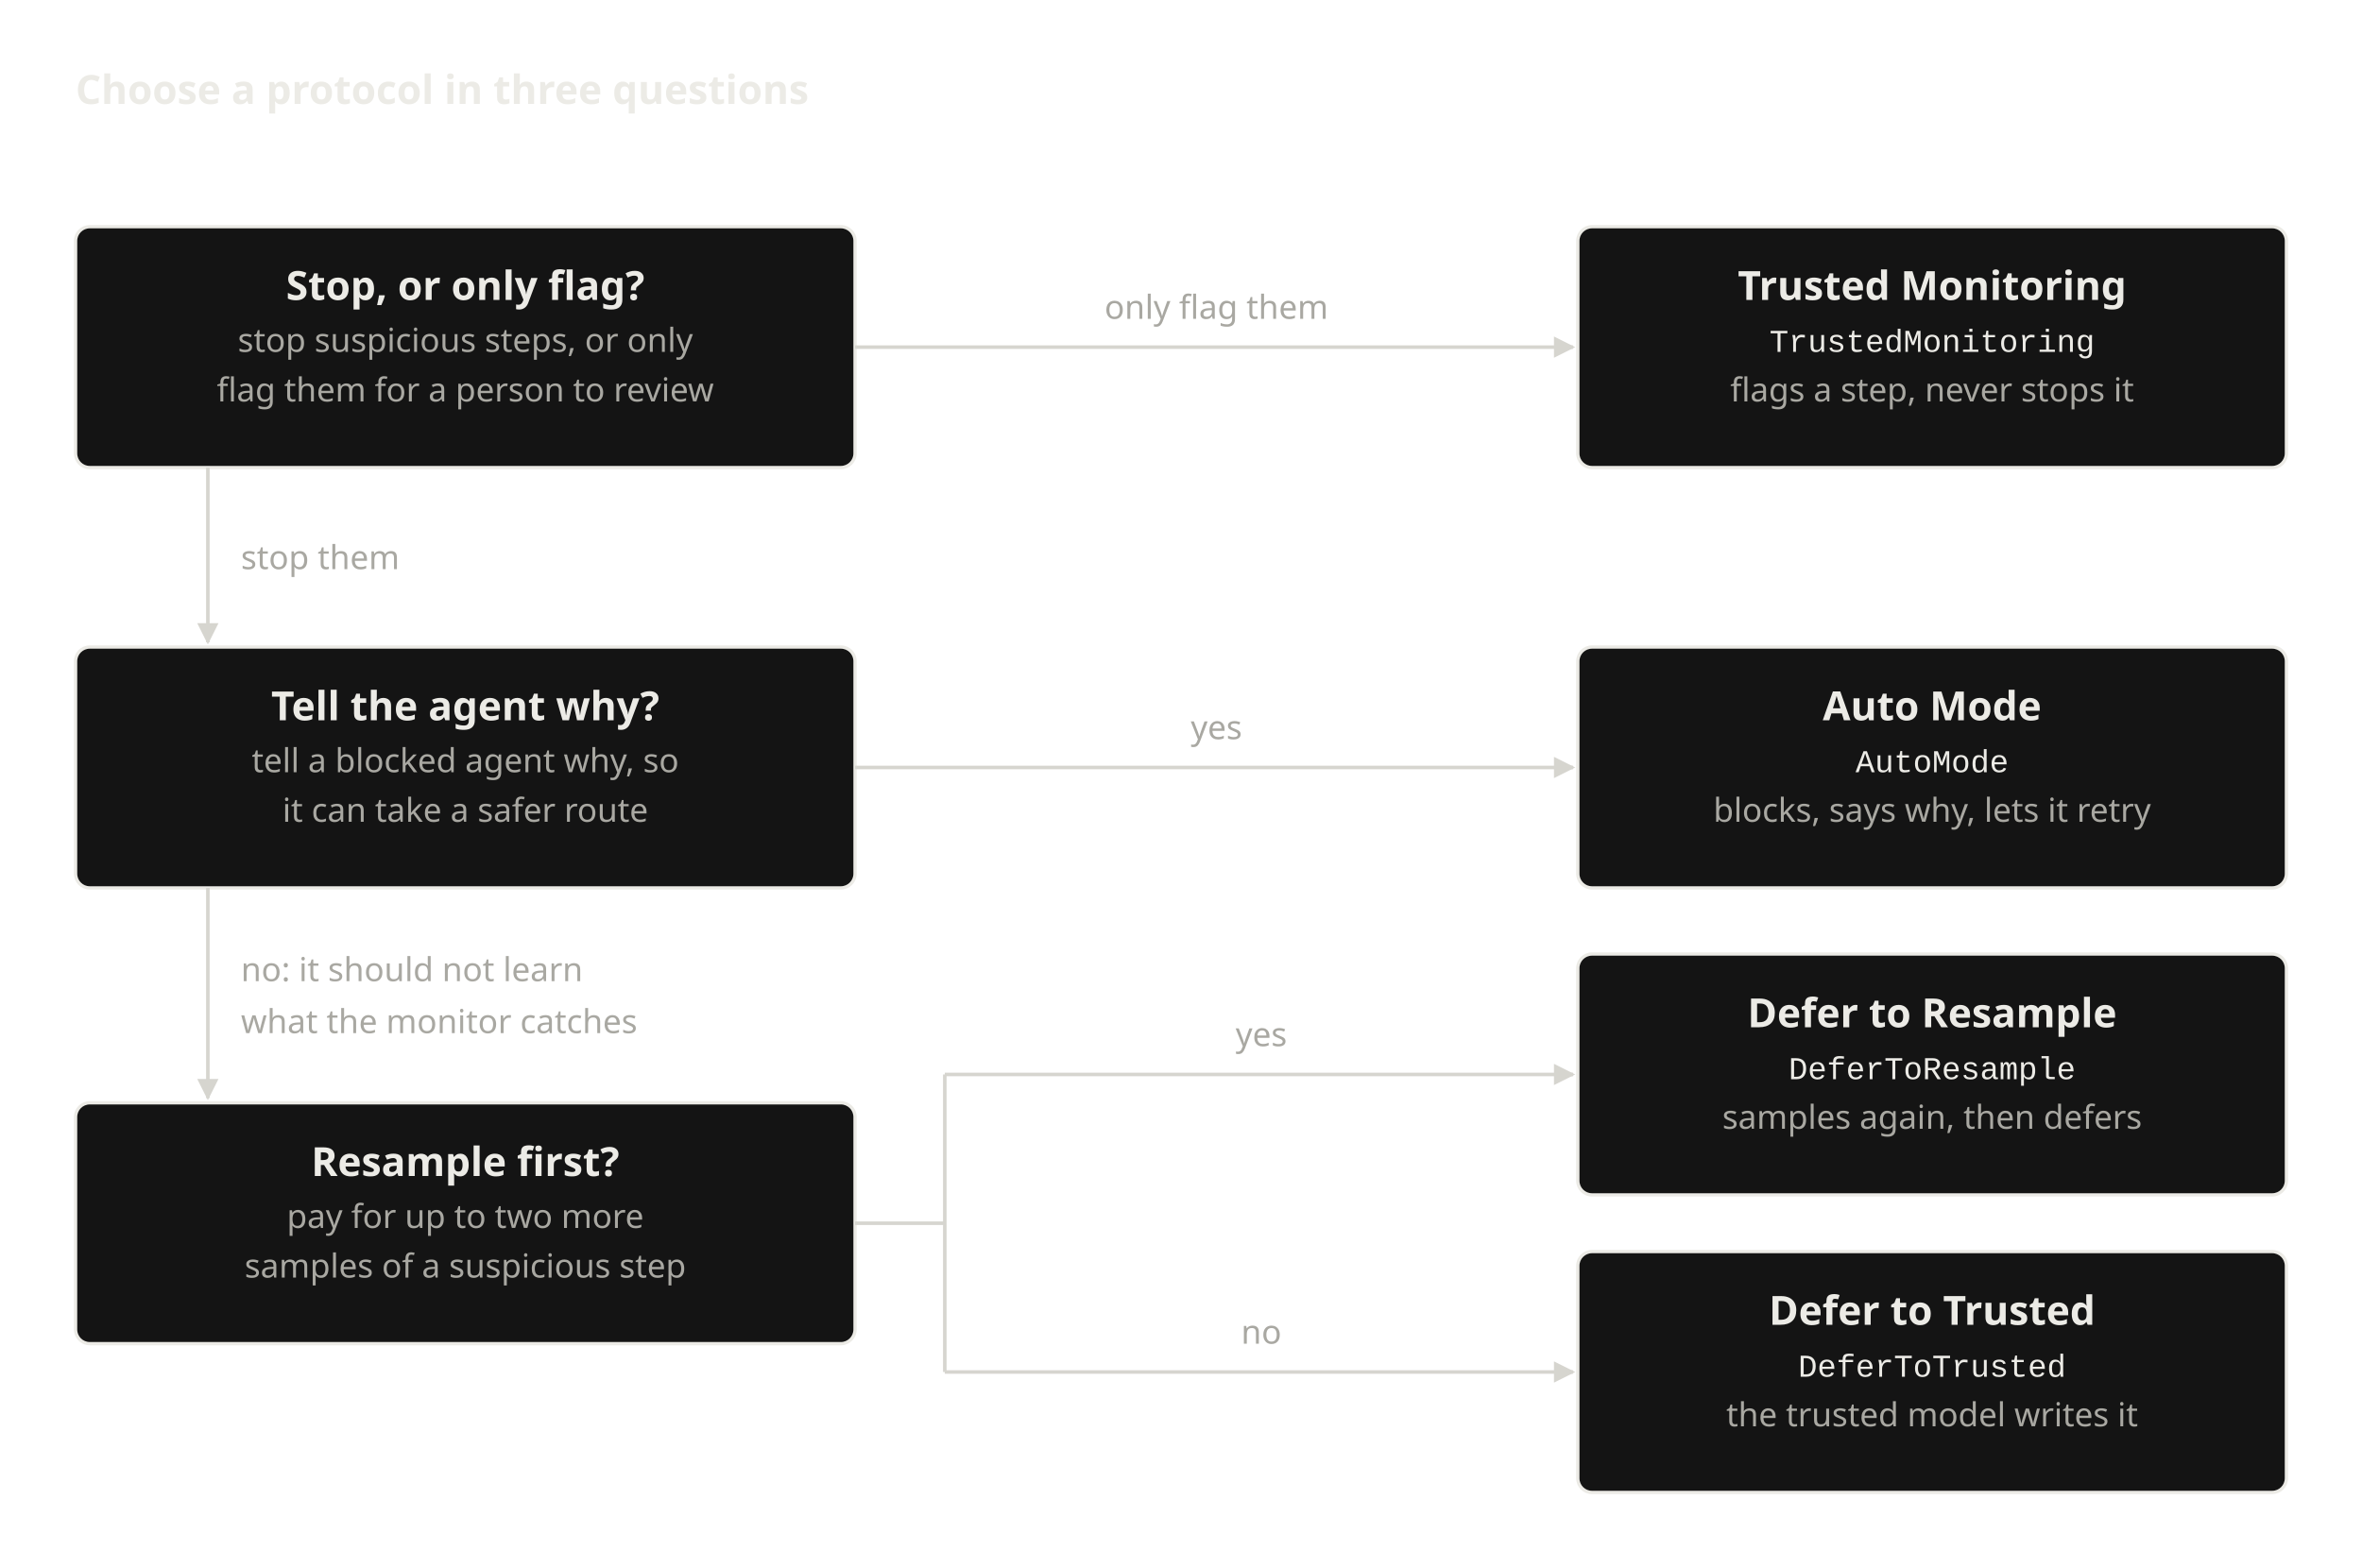
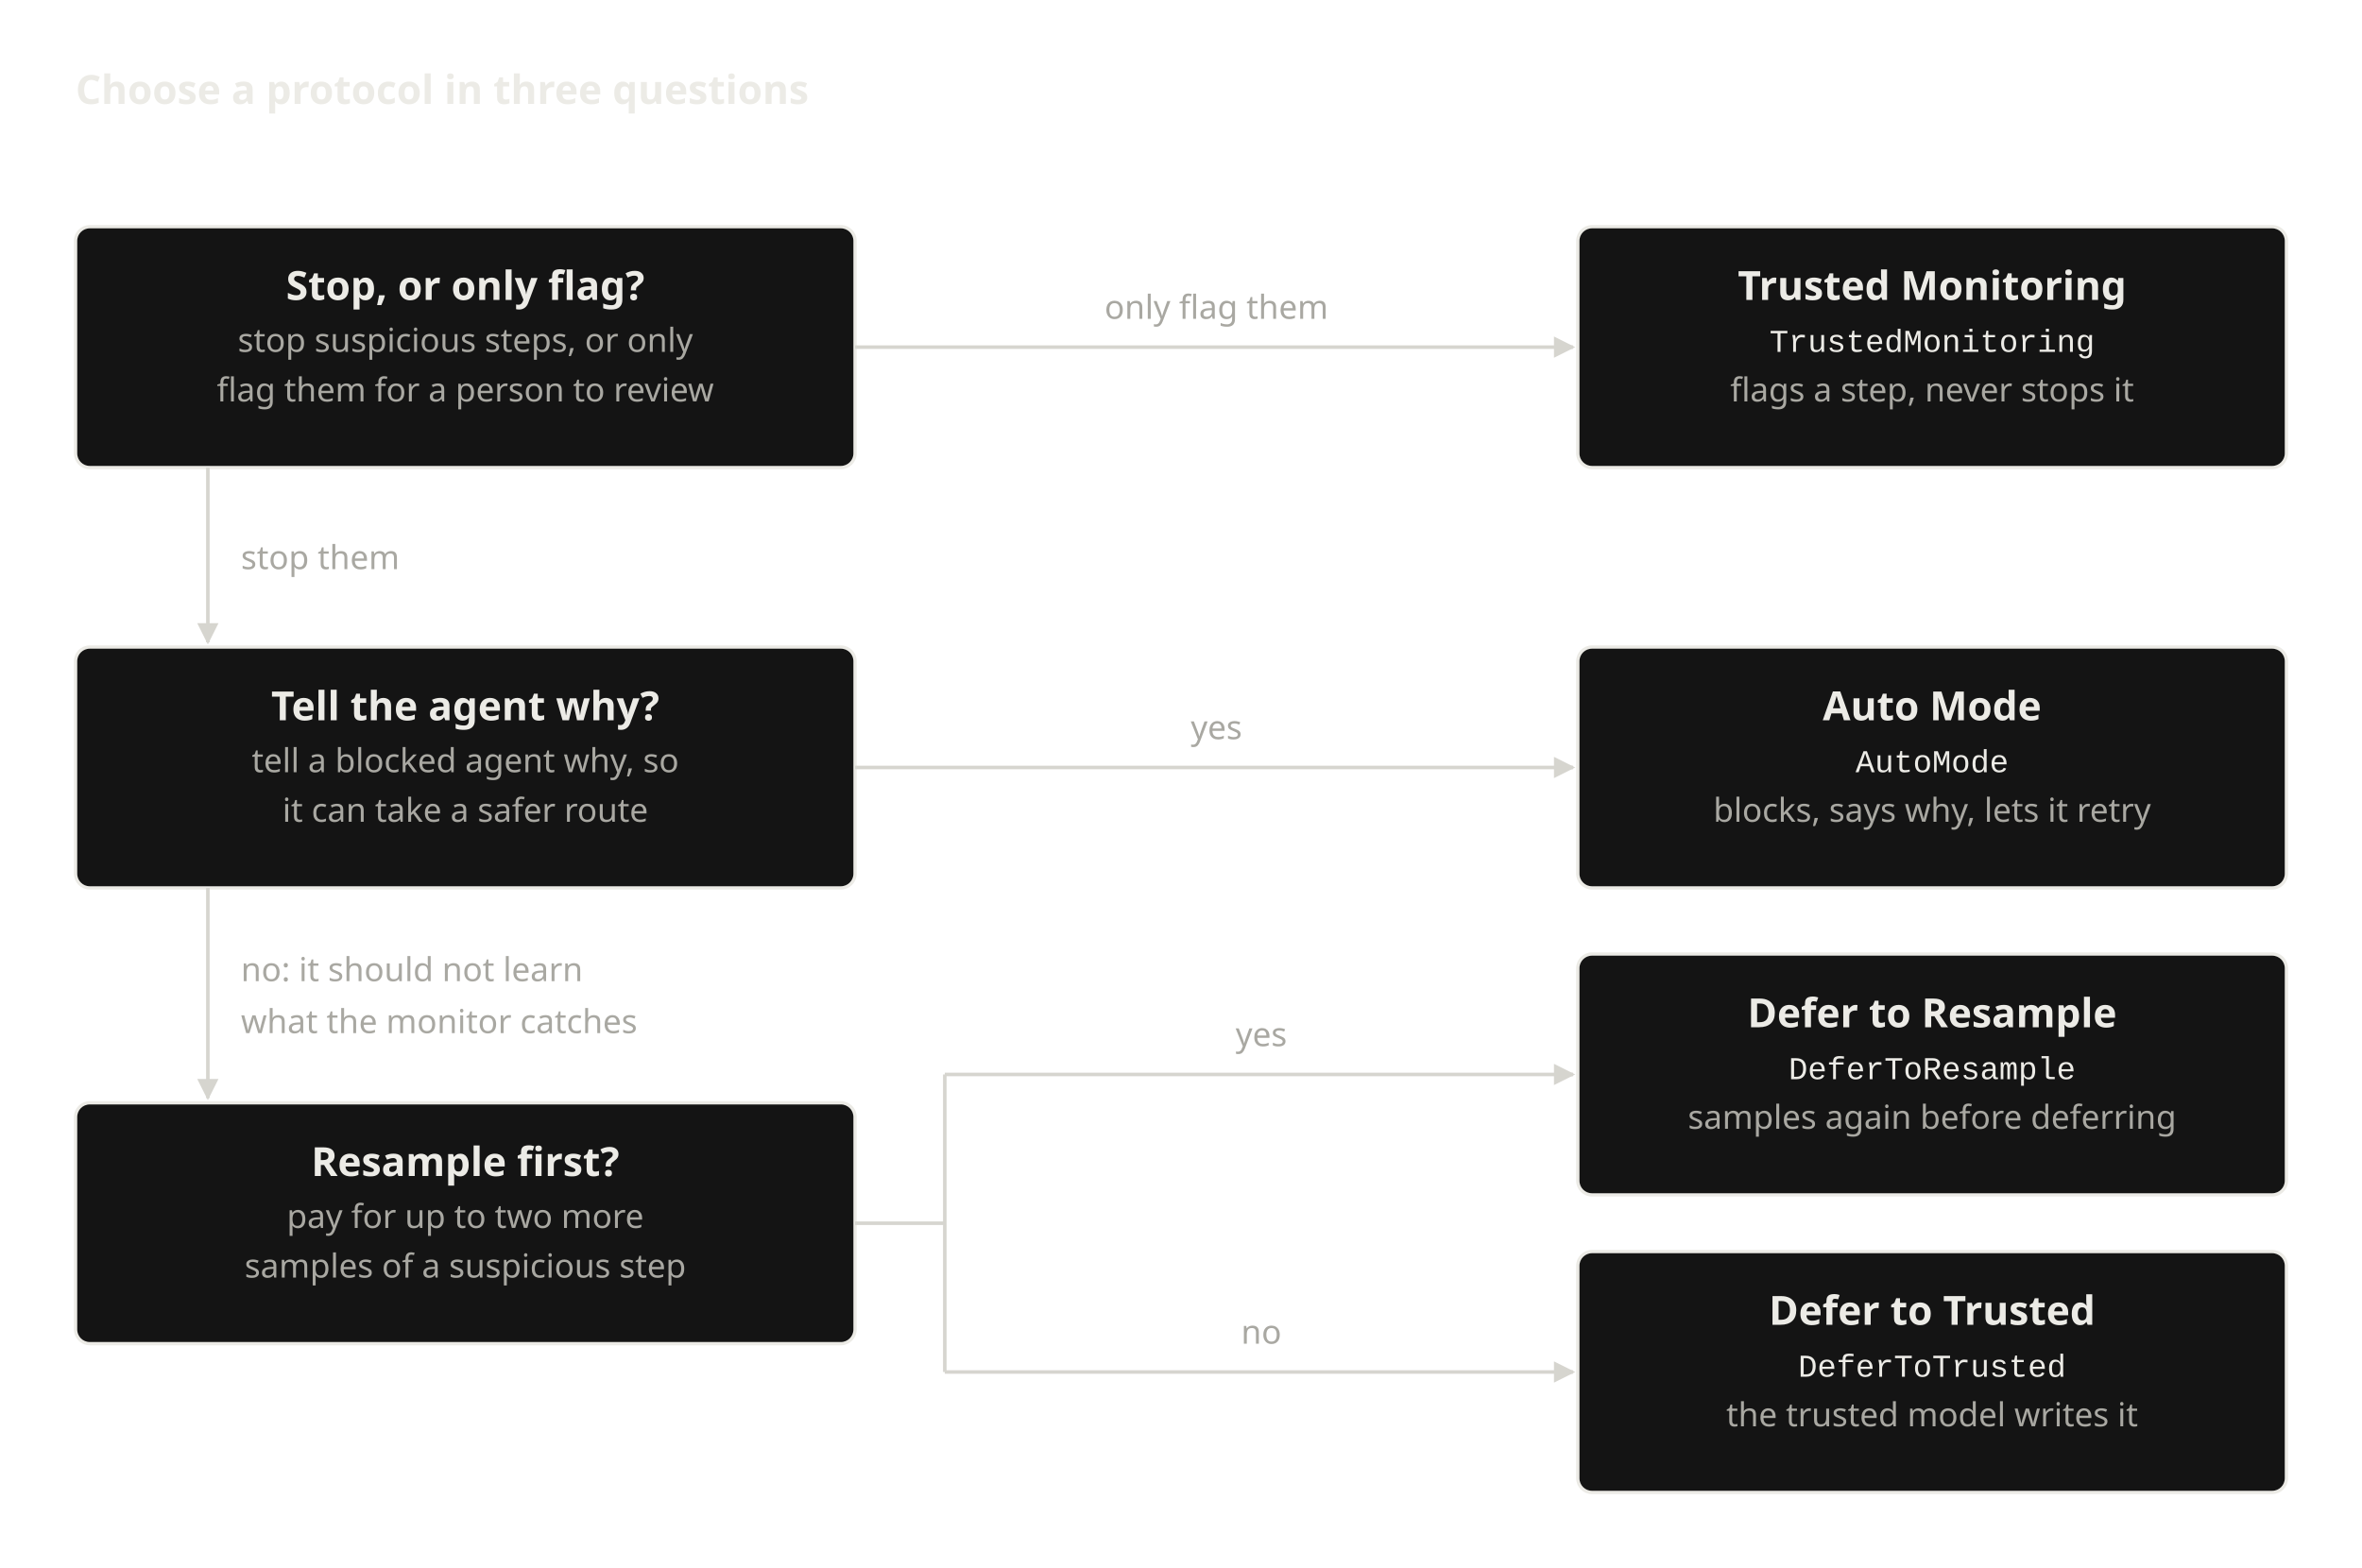
<svg xmlns="http://www.w3.org/2000/svg" width="1000" height="664" viewBox="0 0 1000 664" role="img" aria-labelledby="title desc">
  <style>
    svg { color-scheme: dark; }
    text { font-family: -apple-system, BlinkMacSystemFont, "Segoe UI", "Noto Sans", "Noto Sans JP", Helvetica, Arial, sans-serif; font-size: 15px; fill: #ECEBE6; }
    .title { font-size: 17px; font-weight: 600; }
    .small { font-size: 14px; fill: #A9A8A2; }
    .mono { font-family: ui-monospace, SFMono-Regular, "SF Mono", Menlo, Consolas, "Liberation Mono", monospace; font-size: 13.5px; }
    .soft { fill: #A9A8A2; }
    .dashed { stroke-dasharray: 5 4; fill: none; stroke: #6A6A66; }
    .box { fill: #141414; stroke: #ECEBE6; stroke-width: 1.4; }
    .charm { fill: #ECEBE6; }
    .on-charm { fill: #111111; }
    .charm-cord { fill: none; stroke: #ECEBE6; stroke-width: 2.2; }
    .seal { fill: #E0563B; }
    .allow { fill: #141414; stroke: #ECEBE6; stroke-width: 1.4; }
    .resample { fill: #1F1F1E; stroke: #ECEBE6; stroke-width: 1.4; }
    .defer { fill: #34332F; stroke: #ECEBE6; stroke-width: 1.4; }
    .steer { fill: #D9D8D2; stroke: #D9D8D2; stroke-width: 1.4; }
    .on-steer { fill: #111111; }
    .halt { fill: #E0563B; stroke: #E0563B; stroke-width: 1.4; }
    .on-halt { fill: #111111; }
    .frame { fill: none; stroke: #6A6A66; stroke-width: 1.2; stroke-dasharray: 6 4; }
    .edge { fill: none; stroke: #D6D5CF; stroke-width: 1.5; }
    .loop { fill: none; stroke: #D6D5CF; stroke-width: 1.5; stroke-dasharray: 5 4; }
    .head { fill: #D6D5CF; }
    .brush { fill: #ECEBE6; }
  </style>
  <defs>
    <marker id="arrow" viewBox="0 0 10 10" refX="9" refY="5" markerWidth="9" markerHeight="9" markerUnits="userSpaceOnUse" orient="auto-start-reverse">
      <path d="M0,0 L10,5 L0,10 z" class="head" />
    </marker>
  </defs>
  <text x="32.0" y="44.0" text-anchor="start">
    <tspan class="title">Choose a protocol in three questions</tspan>
  </text>
  <rect class="box" x="32.0" y="96.0" width="330.0" height="102.0" rx="6" />
  <text x="197.0" y="127.0" text-anchor="middle" class="title">Stop, or only flag?</text>
  <text x="197.0" y="149.0" text-anchor="middle" class="small">stop suspicious steps, or only</text>
  <text x="197.0" y="170.0" text-anchor="middle" class="small">flag them for a person to review</text>
  <rect class="box" x="668.0" y="96.0" width="300.0" height="102.0" rx="6" />
  <text x="818.0" y="127.0" text-anchor="middle" class="title">Trusted Monitoring</text>
  <text x="818.0" y="149.0" text-anchor="middle" class="mono">TrustedMonitoring</text>
  <text x="818.0" y="170.0" text-anchor="middle" class="small">flags a step, never stops it</text>
  <rect class="box" x="32.0" y="274.0" width="330.0" height="102.0" rx="6" />
  <text x="197.0" y="305.0" text-anchor="middle" class="title">Tell the agent why?</text>
  <text x="197.0" y="327.0" text-anchor="middle" class="small">tell a blocked agent why, so</text>
  <text x="197.0" y="348.0" text-anchor="middle" class="small">it can take a safer route</text>
  <rect class="box" x="668.0" y="274.0" width="300.0" height="102.0" rx="6" />
  <text x="818.0" y="305.0" text-anchor="middle" class="title">Auto Mode</text>
  <text x="818.0" y="327.0" text-anchor="middle" class="mono">AutoMode</text>
  <text x="818.0" y="348.0" text-anchor="middle" class="small">blocks, says why, lets it retry</text>
  <rect class="box" x="32.0" y="467.0" width="330.0" height="102.0" rx="6" />
  <text x="197.0" y="498.0" text-anchor="middle" class="title">Resample first?</text>
  <text x="197.0" y="520.0" text-anchor="middle" class="small">pay for up to two more</text>
  <text x="197.0" y="541.0" text-anchor="middle" class="small">samples of a suspicious step</text>
  <rect class="box" x="668.0" y="404.0" width="300.0" height="102.0" rx="6" />
  <text x="818.0" y="435.0" text-anchor="middle" class="title">Defer to Resample</text>
  <text x="818.0" y="457.0" text-anchor="middle" class="mono">DeferToResample</text>
-   <text x="818.0" y="478.0" text-anchor="middle" class="small">samples again, then defers</text>
+   <text x="818.0" y="478.0" text-anchor="middle" class="small">samples again before deferring</text>
  <rect class="box" x="668.0" y="530.0" width="300.0" height="102.0" rx="6" />
  <text x="818.0" y="561.0" text-anchor="middle" class="title">Defer to Trusted</text>
  <text x="818.0" y="583.0" text-anchor="middle" class="mono">DeferToTrusted</text>
  <text x="818.0" y="604.0" text-anchor="middle" class="small">the trusted model writes it</text>
  <path class="edge" d="M362.0,147.0 L666.0,147.0" marker-end="url(#arrow)" />
  <text x="515.0" y="135.0" text-anchor="middle" class="small">only flag them</text>
  <path class="edge" d="M362.0,325.0 L666.0,325.0" marker-end="url(#arrow)" />
  <text x="515.0" y="313.0" text-anchor="middle" class="small">yes</text>
  <path class="edge" d="M362.0,518.0 L400.0,518.0" />
  <path class="edge" d="M400.0,455.0 L400.0,581.0" />
  <path class="edge" d="M400.0,455.0 L666.0,455.0" marker-end="url(#arrow)" />
  <path class="edge" d="M400.0,581.0 L666.0,581.0" marker-end="url(#arrow)" />
  <text x="534.0" y="443.0" text-anchor="middle" class="small">yes</text>
  <text x="534.0" y="569.0" text-anchor="middle" class="small">no</text>
  <path class="edge" d="M88.0,198.0 L88.0,272.0" marker-end="url(#arrow)" />
  <text x="102.0" y="241.0" text-anchor="start" class="small">stop them</text>
  <path class="edge" d="M88.0,376.0 L88.0,465.0" marker-end="url(#arrow)" />
  <text x="102.0" y="415.5" text-anchor="start" class="small">no: it should not learn</text>
  <text x="102.0" y="437.5" text-anchor="start" class="small">what the monitor catches</text>
</svg>
